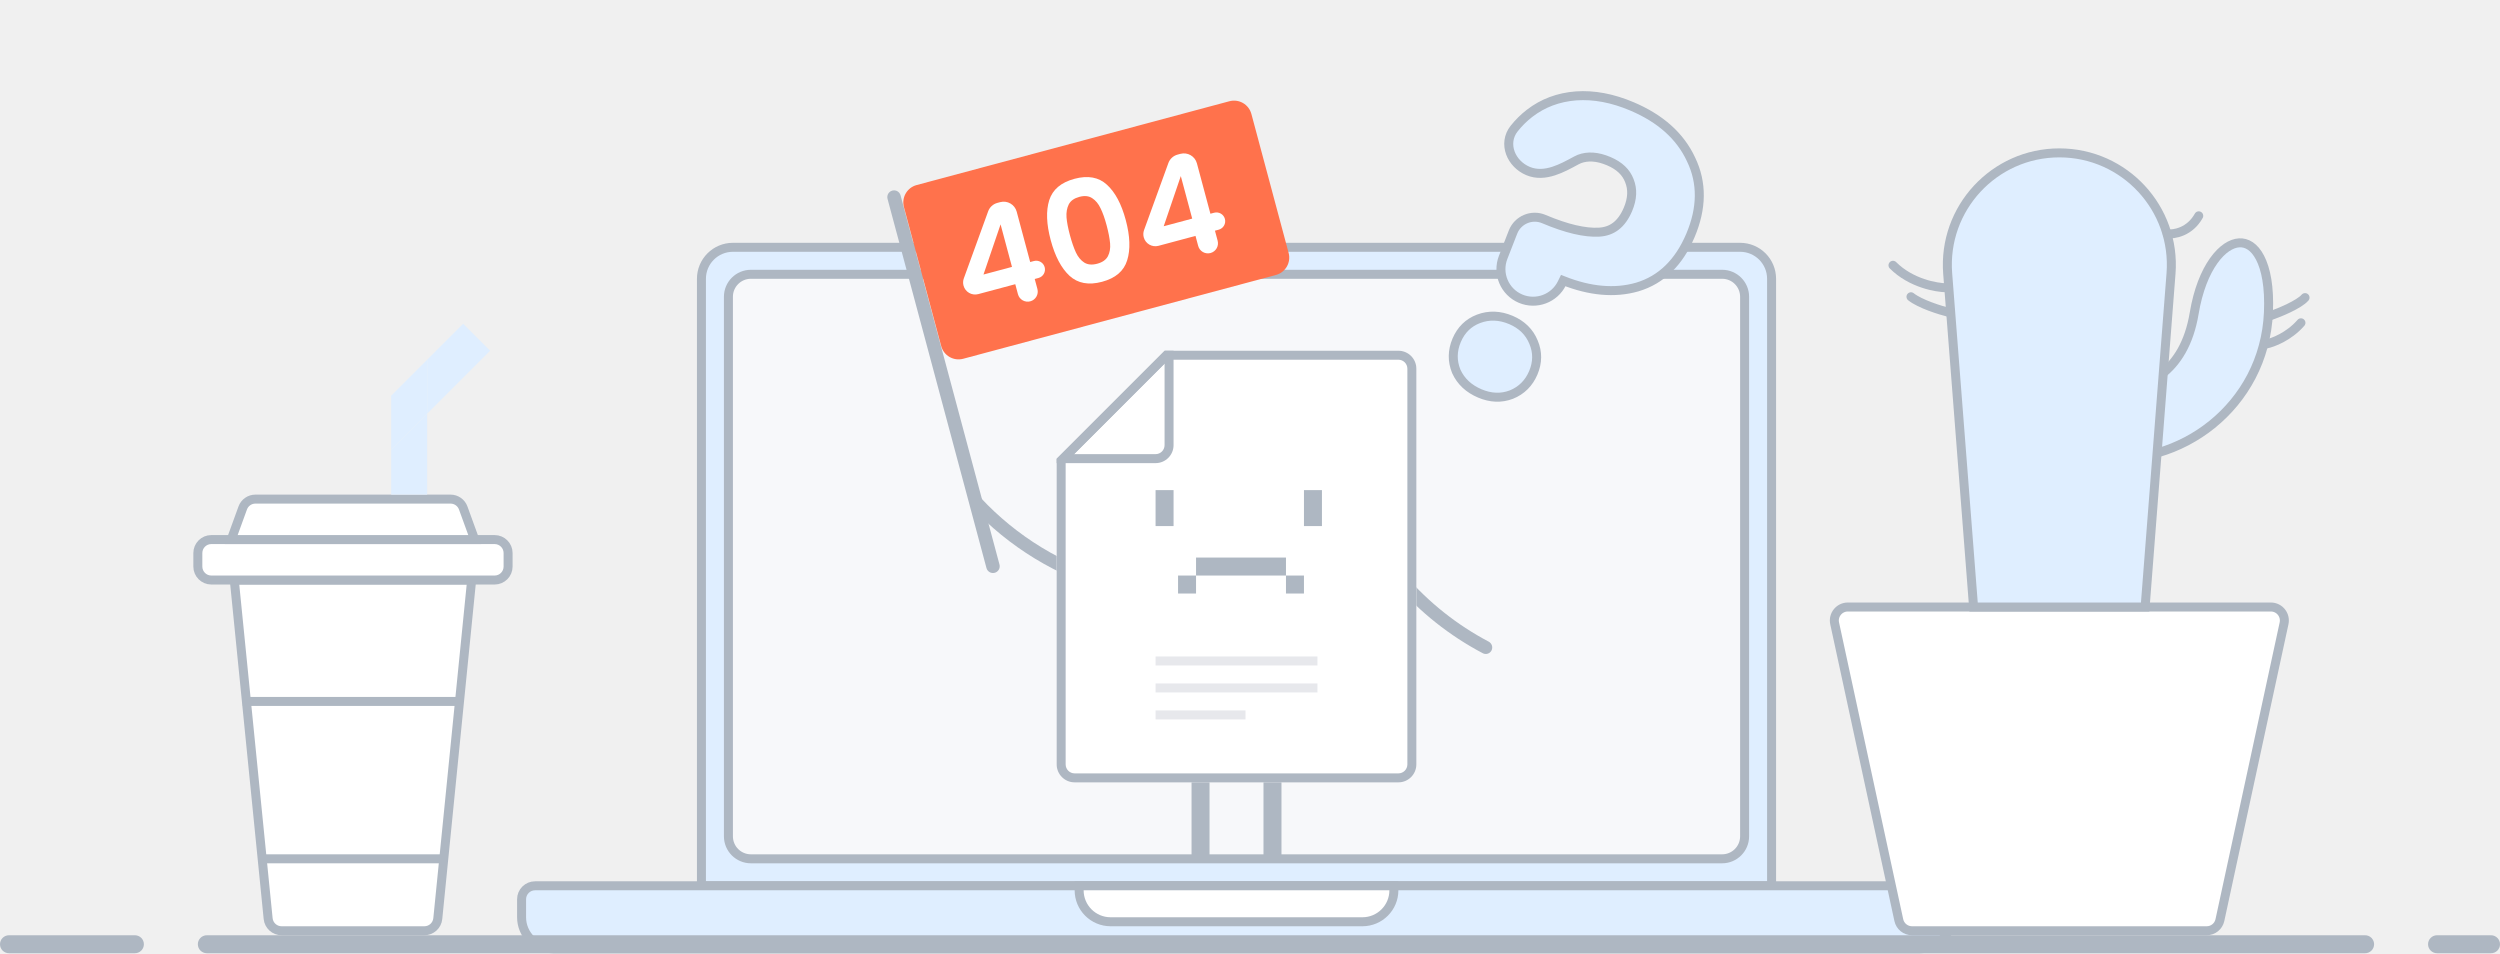
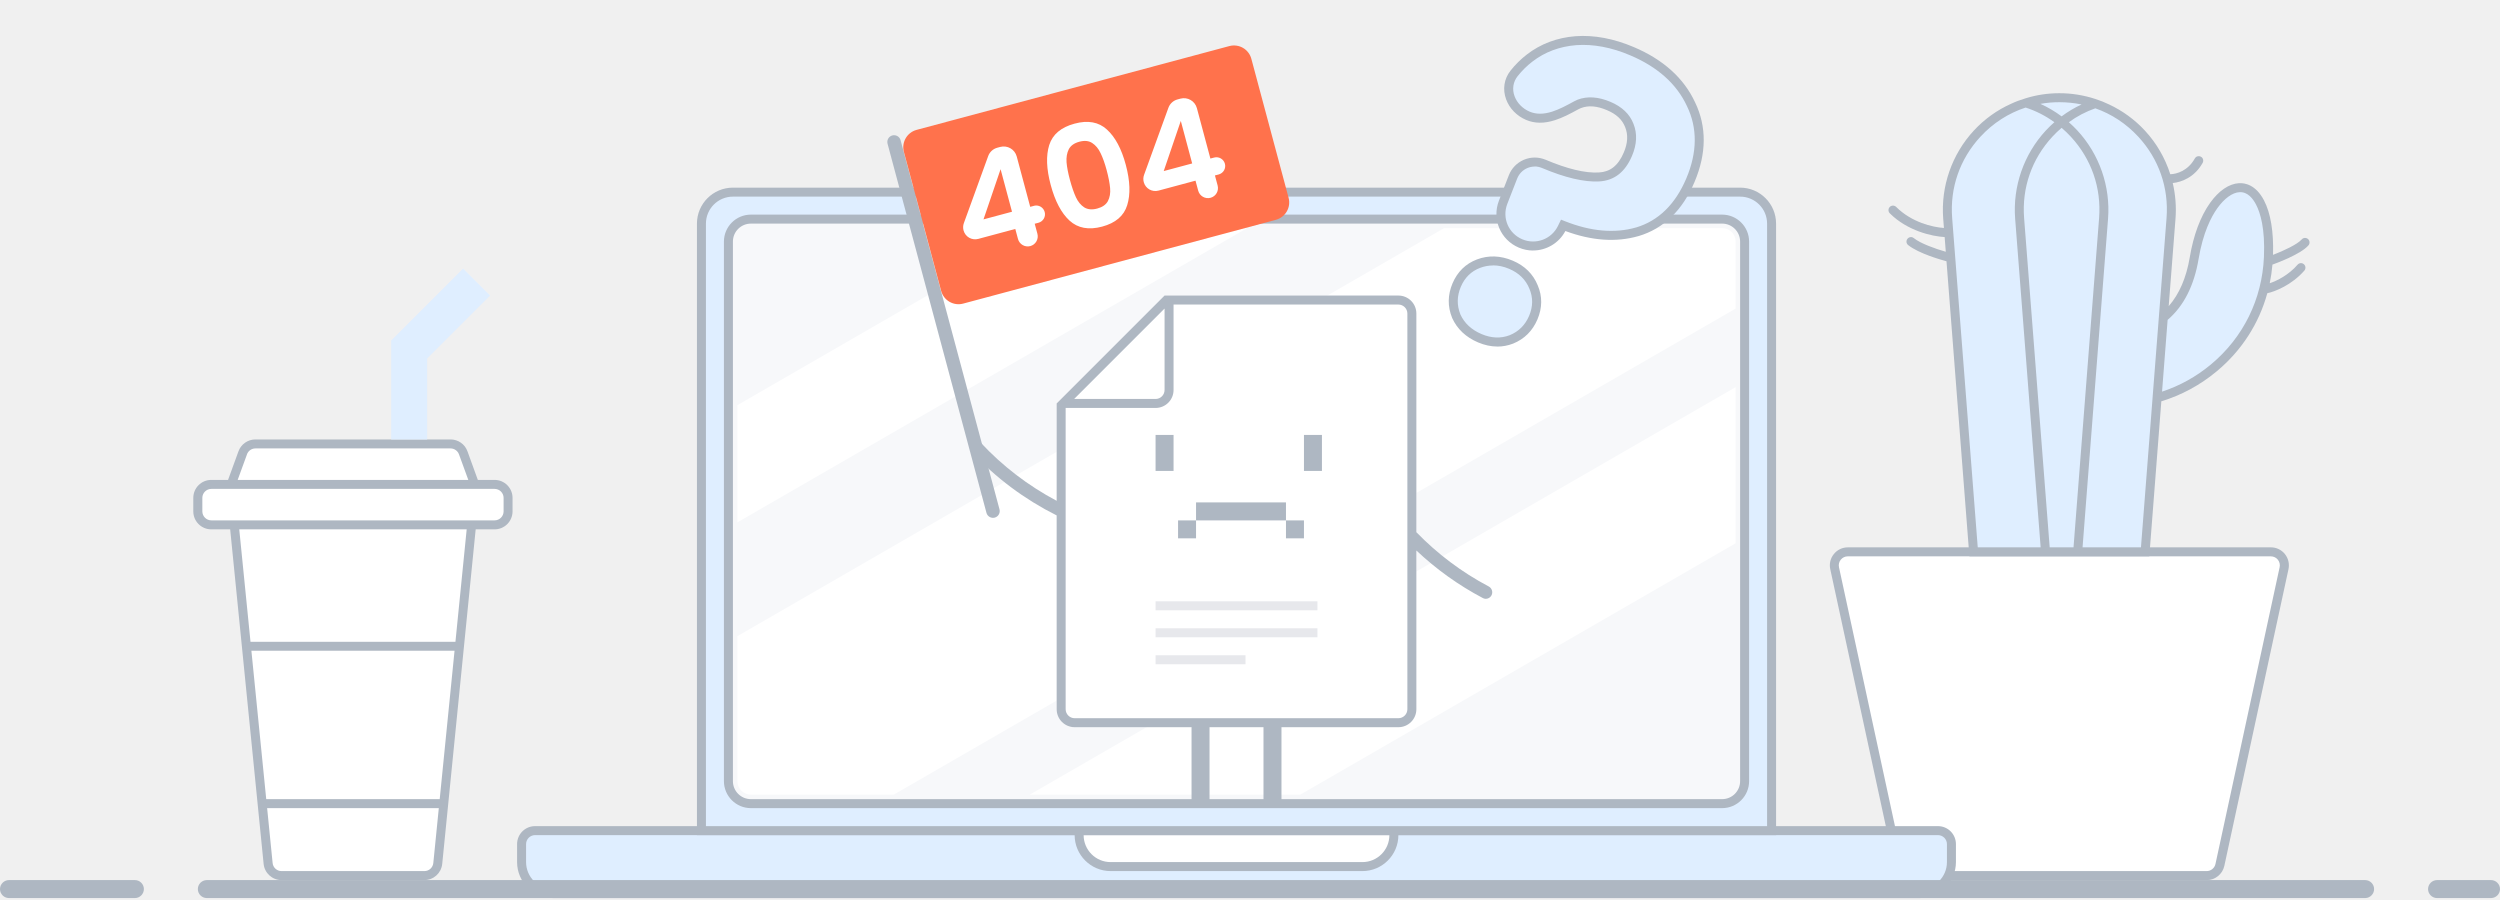
- <svg xmlns="http://www.w3.org/2000/svg" width="556" height="212" viewBox="0 0 556 212" fill="none">
-   <path d="M156 62C156 58.134 159.134 55 163 55H387C390.866 55 394 58.134 394 62V197H156V62Z" fill="#DFEEFF" stroke="#AEB7C2" stroke-width="2" />
-   <path d="M116 200C116 198.343 117.343 197 119 197H431C432.657 197 434 198.343 434 200V204C434 207.866 430.866 211 427 211H123C119.134 211 116 207.866 116 204V200Z" fill="#DFEEFF" stroke="#AEB7C2" stroke-width="2" />
-   <rect x="162" y="61" width="226" height="130" rx="5" fill="#F7F8FA" stroke="#AEB7C2" stroke-width="2" />
-   <mask id="mask0_7307_320860" style="mask-type:alpha" x="163" y="62" width="224" height="128">
-     <rect x="164" y="63" width="222" height="126" rx="3" fill="#F2F3F5" stroke="#AEB7C2" stroke-width="2" />
-   </mask>
-   <g mask="url(#mask0_7307_320860)">
-     <rect x="363.851" y="-13" width="22.569" height="337" transform="rotate(60 363.851 -13)" fill="white" />
-     <rect x="400.851" y="17" width="47.917" height="337" transform="rotate(60 400.851 17)" fill="white" />
-     <rect x="462.851" y="54" width="30.081" height="337" transform="rotate(60 462.851 54)" fill="white" />
-   </g>
-   <path d="M331.72 144.651C331.363 145.366 330.493 145.657 329.786 145.285C314.949 137.474 303.579 124.38 297.925 108.594C297.655 107.842 298.066 107.021 298.823 106.768C299.581 106.515 300.399 106.925 300.669 107.677C306.079 122.735 316.928 135.228 331.079 142.696C331.786 143.069 332.077 143.936 331.72 144.651Z" fill="#AEB7C2" />
-   <path d="M246.982 131.532C235.087 128.21 224.341 121.666 215.932 112.621L218.051 110.651C226.097 119.306 236.378 125.567 247.76 128.745L246.982 131.532Z" fill="#AEB7C2" />
-   <path d="M240 197H310V198C310 201.866 306.866 205 303 205H247C243.134 205 240 201.866 240 198V197Z" fill="white" stroke="#AEB7C2" stroke-width="2" />
-   <mask id="path-11-inside-1_7307_320860" fill="white">
-     <path fill-rule="evenodd" clip-rule="evenodd" d="M235 102.066V170C235 172.209 236.791 174 239 174H311C313.209 174 315 172.209 315 170V82C315 79.791 313.209 78 311 78H259.066L235 102.066Z" />
-   </mask>
-   <path fill-rule="evenodd" clip-rule="evenodd" d="M235 102.066V170C235 172.209 236.791 174 239 174H311C313.209 174 315 172.209 315 170V82C315 79.791 313.209 78 311 78H259.066L235 102.066Z" fill="white" />
-   <path d="M235 102.066L233.586 100.652L233 101.238V102.066H235ZM259.066 78V76H258.238L257.652 76.586L259.066 78ZM237 170V102.066H233V170H237ZM239 172C237.895 172 237 171.105 237 170H233C233 173.314 235.686 176 239 176V172ZM311 172H239V176H311V172ZM313 170C313 171.105 312.105 172 311 172V176C314.314 176 317 173.314 317 170H313ZM313 82V170H317V82H313ZM311 80C312.105 80 313 80.895 313 82H317C317 78.686 314.314 76 311 76V80ZM259.066 80H311V76H259.066V80ZM257.652 76.586L233.586 100.652L236.414 103.48L260.48 79.414L257.652 76.586Z" fill="#AEB7C2" mask="url(#path-11-inside-1_7307_320860)" />
-   <path fill-rule="evenodd" clip-rule="evenodd" d="M259 78L236 101L235 102V103H236.828H257C259.209 103 261 101.209 261 99V78.828V78H259ZM238.828 101H257C258.105 101 259 100.105 259 99V80.828L238.828 101Z" fill="#AEB7C2" />
-   <path d="M257 109H261V117H257V109Z" fill="#AEB7C2" />
-   <path d="M290 109H294V117H290V109Z" fill="#AEB7C2" />
-   <path d="M266 124H286V128H266V124Z" fill="#AEB7C2" />
-   <path d="M262 128H266V132H262V128Z" fill="#AEB7C2" />
-   <path d="M286 128H290V132H286V128Z" fill="#AEB7C2" />
-   <path d="M257 146H293V148H257V146Z" fill="#E7E8EC" />
-   <path d="M257 152H293V154H257V152Z" fill="#E7E8EC" />
-   <path d="M257 158H277V160H257V158Z" fill="#E7E8EC" />
-   <rect x="265" y="174" width="4" height="17" fill="#AEB7C2" />
-   <rect x="281" y="174" width="4" height="17" fill="#AEB7C2" />
-   <rect x="197" y="42.776" width="3" height="88" rx="1.5" transform="rotate(-15 197 42.7764)" fill="#AEB7C2" />
-   <rect x="200" y="42.188" width="80" height="40" rx="4" transform="rotate(-15 200 42.188)" fill="#FF724C" />
-   <rect x="44" y="208" width="484" height="4" rx="2" fill="#AEB7C2" />
-   <rect y="208" width="32" height="4" rx="2" fill="#AEB7C2" />
-   <rect x="540" y="208" width="16" height="4" rx="2" fill="#AEB7C2" />
-   <path d="M217.564 65.411C216.135 65.793 214.667 64.946 214.285 63.517C214.143 62.988 214.167 62.427 214.354 61.911L219.765 46.999C220.099 46.078 220.862 45.378 221.808 45.125L222.438 44.956C224.039 44.527 225.684 45.477 226.113 47.077L229.113 58.274L229.947 58.051C230.989 57.772 232.059 58.39 232.338 59.431C232.617 60.472 231.999 61.543 230.958 61.822L230.123 62.045L230.72 64.271C231.04 65.466 230.331 66.694 229.136 67.014C227.941 67.334 226.712 66.625 226.392 65.43L225.796 63.205L217.564 65.411ZM222.529 49.901L218.727 61.057L225.064 59.359L222.529 49.901Z" fill="white" />
-   <path d="M233.677 53.407C232.722 49.842 232.612 46.879 233.349 44.517C234.106 42.15 235.978 40.566 238.966 39.765C241.954 38.965 244.358 39.403 246.176 41.08C248.016 42.752 249.413 45.37 250.368 48.935C251.329 52.52 251.433 55.507 250.682 57.895C249.951 60.277 248.091 61.869 245.104 62.669C242.116 63.47 239.699 63.024 237.854 61.332C236.03 59.634 234.638 56.993 233.677 53.407ZM246.103 50.078C245.694 48.553 245.249 47.303 244.767 46.328C244.299 45.327 243.679 44.576 242.905 44.077C242.151 43.572 241.197 43.474 240.043 43.784C238.889 44.093 238.102 44.657 237.681 45.477C237.281 46.291 237.118 47.251 237.194 48.357C237.284 49.437 237.534 50.739 237.942 52.264C238.362 53.83 238.808 55.124 239.281 56.146C239.748 57.147 240.369 57.898 241.143 58.397C241.912 58.876 242.873 58.96 244.027 58.651C245.181 58.342 245.971 57.788 246.397 56.989C246.818 56.169 246.981 55.209 246.885 54.109C246.783 52.987 246.522 51.644 246.103 50.078Z" fill="white" />
-   <path d="M257.646 54.671C256.218 55.053 254.75 54.206 254.367 52.778C254.225 52.248 254.249 51.687 254.436 51.171L259.847 36.259C260.181 35.338 260.944 34.638 261.89 34.385L262.521 34.216C264.121 33.787 265.766 34.737 266.195 36.337L269.195 47.534L270.03 47.311C271.071 47.032 272.141 47.65 272.42 48.691C272.699 49.732 272.081 50.803 271.04 51.082L270.205 51.305L270.802 53.531C271.122 54.726 270.413 55.954 269.218 56.274C268.023 56.594 266.795 55.885 266.474 54.69L265.878 52.465L257.646 54.671ZM262.612 39.161L258.809 50.317L265.146 48.619L262.612 39.161Z" fill="white" />
-   <path d="M59.635 204.299L52.105 129H104.895L97.365 204.299C97.212 205.832 95.921 207 94.38 207H62.62C61.079 207 59.788 205.832 59.635 204.299Z" fill="white" stroke="#AEB7C2" stroke-width="2" />
-   <rect x="54" y="155" width="48" height="2" fill="#AEB7C2" />
-   <rect x="59" y="190" width="39" height="2" fill="#AEB7C2" />
-   <rect x="44" y="120" width="69" height="9" rx="3" fill="white" stroke="#AEB7C2" stroke-width="2" />
-   <path d="M53.982 112.975C54.413 111.789 55.54 111 56.802 111H100.198C101.46 111 102.587 111.789 103.018 112.975L105.572 120H51.428L53.982 112.975Z" fill="white" stroke="#AEB7C2" stroke-width="2" />
-   <path fill-rule="evenodd" clip-rule="evenodd" d="M109 78L103.001 72L87 88V100L87.001 110H95.001V91.999L109 78ZM95.001 91.999V80L87 88V100L95.001 91.999Z" fill="#DFEEFF" />
-   <path d="M87 88V100L95.001 91.999V80L87 88Z" fill="#DFEEFF" />
-   <path d="M408.025 138.634C407.621 136.765 409.045 135 410.957 135H505.043C506.955 135 508.379 136.765 507.975 138.634L493.705 204.634C493.406 206.015 492.185 207 490.772 207H425.228C423.815 207 422.594 206.015 422.295 204.634L408.025 138.634Z" fill="white" stroke="#AEB7C2" stroke-width="2" />
-   <path d="M469.753 86.729C473.235 86.736 477.239 85.88 480.668 83.275C484.115 80.657 486.873 76.353 487.986 69.673C488.843 64.534 490.454 60.623 492.323 57.994C494.208 55.342 496.262 54.107 497.995 54.007C499.648 53.911 501.347 54.835 502.636 57.314C503.939 59.818 504.747 63.808 504.501 69.465C503.587 90.488 484.608 104.2 466.612 101.702C465.228 101.51 464.247 100.159 464.428 98.607C464.809 95.339 465.064 92.585 465.23 90.397C465.382 88.39 467.476 86.724 469.753 86.729Z" fill="#DFEEFF" stroke="#AEB7C2" stroke-width="2" />
-   <path d="M433.165 60.839C432.041 46.365 443.483 34 458 34C472.517 34 483.959 46.365 482.835 60.839L477.075 135H438.925L433.165 60.839Z" fill="#DFEEFF" stroke="#AEB7C2" stroke-width="2" />
-   <mask id="mask1_7307_320860" style="mask-type:alpha" x="432" y="33" width="52" height="103">
-     <path d="M433.165 60.839C432.041 46.365 443.483 34 458 34C472.517 34 483.959 46.365 482.835 60.839L477.075 135H438.925L433.165 60.839Z" fill="white" stroke="#AEB7C2" stroke-width="2" />
-   </mask>
-   <g mask="url(#mask1_7307_320860)">
-     <path d="M449.165 60.839C448.041 46.365 459.483 34 474 34C488.517 34 499.959 46.365 498.835 60.839L493.075 135H454.925L449.165 60.839Z" stroke="#AEB7C2" stroke-width="2" />
-     <path d="M418.165 60.839C417.041 46.365 428.483 34 443 34C457.517 34 468.959 46.365 467.835 60.839L462.075 135H423.925L418.165 60.839Z" stroke="#AEB7C2" stroke-width="2" />
-   </g>
-   <path d="M482 52C483.5 52.167 487 51.6 489 48" stroke="#AEB7C2" stroke-width="2" stroke-linecap="round" stroke-linejoin="round" />
-   <path d="M505 70.2C506.99 69.504 511.304 67.727 512.642 66.187" stroke="#AEB7C2" stroke-width="2" stroke-linecap="round" stroke-linejoin="round" />
-   <path d="M504 76.505C505.463 76.217 509.056 74.871 511.731 71.791" stroke="#AEB7C2" stroke-width="2" stroke-linecap="round" stroke-linejoin="round" />
-   <path d="M433.5 69.5C431.5 69 427 67.6 425 66M433 64C430.667 64 425 63 421 59" stroke="#AEB7C2" stroke-width="2" stroke-linecap="round" stroke-linejoin="round" />
-   <path d="M364.12 63.834L364.12 63.834L364.129 63.831C369.484 62.238 373.414 58.354 375.953 52.365C378.517 46.318 378.603 40.648 376.087 35.449C373.672 30.248 369.249 26.332 362.949 23.661C358.648 21.838 354.5 21.044 350.517 21.325L350.517 21.325L350.51 21.325C346.59 21.631 343.138 22.919 340.184 25.199C338.905 26.187 337.759 27.32 336.746 28.597C335.422 30.267 335.265 32.271 335.909 34.02C336.545 35.749 337.958 37.24 339.808 38.024C341.735 38.841 343.704 38.628 345.512 38.049C347.21 37.506 348.875 36.602 350.344 35.805C350.424 35.762 350.503 35.719 350.582 35.676C350.794 35.561 351.014 35.458 351.24 35.365C353.092 34.661 355.248 34.768 357.785 35.844C360.186 36.862 361.659 38.315 362.365 40.163L362.369 40.172L362.372 40.181C363.136 42.07 363.071 44.177 362.054 46.577C361.341 48.258 360.444 49.474 359.393 50.289C358.351 51.097 357.106 51.552 355.619 51.632C352.496 51.802 348.425 50.87 343.358 48.722C340.661 47.579 337.553 48.89 336.49 51.619L334.298 57.244C332.894 60.846 334.609 64.912 338.169 66.421C341.671 67.905 345.723 66.387 347.387 62.967L347.661 62.404C353.602 64.76 359.104 65.273 364.12 63.834ZM323.865 82.561L323.873 82.58L323.881 82.599C324.896 84.835 326.668 86.466 329.108 87.5C331.497 88.513 333.849 88.625 336.107 87.767L336.117 87.763L336.127 87.759C338.395 86.842 340.03 85.205 341.005 82.907C341.977 80.612 342.008 78.323 341.059 76.106C340.134 73.829 338.431 72.18 336.034 71.164C333.582 70.124 331.159 70.02 328.821 70.91C326.563 71.768 324.935 73.383 323.961 75.682C322.987 77.98 322.947 80.293 323.865 82.561Z" fill="#DFEEFF" stroke="#AEB7C2" stroke-width="2" />
+ <svg xmlns="http://www.w3.org/2000/svg" width="556" height="200" viewBox="0 0 556 200" fill="none">
+   <path d="M110 107.73H105.57L103.02 100.7C102.59 99.51 101.46 98.73 100.2 98.73H56.8C55.54 98.73 54.41 99.52 53.98 100.7L51.43 107.73H47C45.34 107.73 44 109.07 44 110.73V113.73C44 115.39 45.34 116.73 47 116.73H52.1L59.63 192.03C59.78 193.56 61.07 194.73 62.62 194.73H94.38C95.92 194.73 97.21 193.56 97.37 192.03L104.9 116.73H110C111.66 116.73 113 115.39 113 113.73V110.73C113 109.07 111.66 107.73 110 107.73Z" fill="white" />
+   <path d="M110 106.73H106.27L103.96 100.36C103.39 98.78 101.88 97.73 100.2 97.73H56.8C55.12 97.73 53.61 98.79 53.04 100.36L50.72 106.73H46.99C44.78 106.73 42.99 108.52 42.99 110.73V113.73C42.99 115.94 44.78 117.73 46.99 117.73H51.19L58.63 192.13C58.84 194.18 60.55 195.73 62.61 195.73H94.37C96.43 195.73 98.14 194.18 98.35 192.13L105.79 117.73H109.99C112.2 117.73 113.99 115.94 113.99 113.73V110.73C113.99 108.52 112.2 106.73 109.99 106.73H110ZM54.92 101.05C55.21 100.26 55.96 99.73 56.8 99.73H100.2C101.04 99.73 101.79 100.26 102.08 101.05L104.15 106.73H52.86L54.93 101.05H54.92ZM96.37 191.93C96.27 192.96 95.41 193.73 94.38 193.73H62.62C61.59 193.73 60.73 192.96 60.63 191.93L59.41 179.73H97.59L96.37 191.93ZM97.79 177.73H59.21L55.91 144.73H101.09L97.79 177.73ZM101.29 142.73H55.71L53.21 117.73H103.79L101.29 142.73ZM112 113.73C112 114.83 111.1 115.73 110 115.73H47C45.9 115.73 45 114.83 45 113.73V110.73C45 109.63 45.9 108.73 47 108.73H110C111.1 108.73 112 109.63 112 110.73V113.73Z" fill="#AEB7C2" />
+   <path d="M103 59.73L95 67.73L87 75.73V87.73V97.73H95V79.73L109 65.73L103 59.73Z" fill="#DFEEFF" />
+   <path d="M408.02 126.36C407.62 124.49 409.04 122.73 410.95 122.73H505.04C506.95 122.73 508.38 124.49 507.97 126.36L493.7 192.36C493.4 193.74 492.18 194.73 490.77 194.73H425.23C423.82 194.73 422.6 193.74 422.3 192.36L408.03 126.36H408.02Z" fill="white" />
+   <path d="M490.77 195.73H425.23C423.36 195.73 421.72 194.4 421.32 192.58L407.05 126.58C406.79 125.39 407.08 124.17 407.85 123.22C408.61 122.27 409.75 121.73 410.96 121.73H505.05C506.26 121.73 507.4 122.27 508.16 123.22C508.92 124.17 509.21 125.39 508.96 126.58L494.69 192.58C494.29 194.41 492.65 195.74 490.78 195.74L490.77 195.73ZM410.95 123.73C410.34 123.73 409.78 124 409.39 124.47C409.01 124.94 408.86 125.55 408.99 126.15L423.26 192.15C423.46 193.06 424.28 193.73 425.22 193.73H490.76C491.7 193.73 492.52 193.07 492.72 192.15L506.99 126.15C507.12 125.56 506.97 124.94 506.59 124.47C506.21 124 505.64 123.73 505.03 123.73H410.94H410.95Z" fill="#AEB7C2" />
+   <path d="M502.64 45.04C501.35 42.56 499.65 41.64 498 41.73C496.27 41.83 494.21 43.07 492.33 45.72C490.46 48.35 488.85 52.26 487.99 57.4C486.93 63.78 484.36 67.97 481.13 70.62L482.84 48.57C483.96 34.1 472.52 21.73 458 21.73C443.48 21.73 432.04 34.09 433.17 48.57L438.93 122.73H477.08L479.74 88.47C492.83 84.76 503.82 73.06 504.51 57.19C504.76 51.53 503.95 47.54 502.64 45.04Z" fill="#DFEEFF" />
+   <path d="M513.3 53.16C512.88 52.8 512.25 52.84 511.89 53.26C510.92 54.37 507.77 55.82 505.52 56.68C505.68 51.58 505 47.41 503.52 44.58C501.69 41.06 499.24 40.66 497.94 40.74C495.72 40.87 493.44 42.43 491.51 45.14C489.38 48.14 487.82 52.32 487 57.24C486.24 61.77 484.67 65.4 482.32 68.09L483.83 48.65C484.04 45.96 483.82 43.28 483.22 40.71C485.21 40.5 488.09 39.42 489.87 36.22C490.14 35.73 489.97 35.12 489.49 34.86C489 34.59 488.39 34.76 488.13 35.24C486.62 37.96 484.15 38.71 482.67 38.75C481.53 35.17 479.62 31.85 477.02 29.04C474.75 26.59 472.04 24.62 469.06 23.23C468.07 22.75 467.05 22.34 466 22.01C463.44 21.17 460.74 20.73 458 20.73C455.44 20.73 452.91 21.11 450.5 21.86C449.38 22.19 448.28 22.6 447.22 23.1C444.13 24.49 441.32 26.51 438.98 29.04C434.09 34.33 431.61 41.47 432.17 48.65L432.33 50.7C429.8 50.54 425.1 49.42 421.71 46.02C421.32 45.63 420.68 45.63 420.29 46.02C419.9 46.41 419.9 47.05 420.29 47.44C424.22 51.36 429.72 52.58 432.49 52.72L432.74 55.99C430.38 55.32 427.1 54.14 425.62 52.95C425.19 52.6 424.57 52.67 424.22 53.11C423.87 53.54 423.94 54.17 424.38 54.51C426.68 56.35 431.54 57.74 432.9 58.11L437.84 121.73L438 123.73H478L478.16 121.73L480.68 89.25C485.11 87.91 489.32 85.65 493.01 82.57C498.54 77.97 502.39 71.97 504.25 65.21C505.92 64.87 509.69 63.39 512.49 60.18C512.85 59.76 512.8 59.13 512.39 58.77C511.97 58.4 511.34 58.45 510.98 58.87C508.98 61.17 506.43 62.44 504.79 62.99C505.07 61.63 505.27 60.25 505.39 58.85C506.05 58.61 511.64 56.6 513.4 54.57C513.76 54.16 513.71 53.52 513.3 53.16ZM458 22.73C459.68 22.73 461.34 22.9 462.94 23.23C461.38 23.95 459.89 24.84 458.5 25.88C457.03 24.78 455.45 23.85 453.78 23.1C455.15 22.85 456.57 22.73 458 22.73ZM439.85 121.73L434.16 48.49C433.64 41.77 435.87 35.35 440.45 30.4C443.26 27.36 446.7 25.16 450.5 23.92C452.78 24.66 454.93 25.75 456.89 27.18C456.23 27.76 455.59 28.38 454.98 29.04C450.09 34.33 447.61 41.47 448.17 48.65L453.84 121.73H439.85ZM455.85 121.73L450.16 48.49C449.64 41.77 451.87 35.35 456.45 30.4C457.1 29.7 457.78 29.04 458.5 28.43C459.22 29.04 459.9 29.7 460.55 30.4C465.13 35.35 467.36 41.77 466.84 48.49L461.15 121.73H455.85ZM480.16 70.13L479.96 72.7L478.79 87.71L478.63 89.8L476.15 121.73H463.16L468.83 48.65C469.39 41.47 466.91 34.33 462.02 29.04C461.41 28.38 460.77 27.76 460.11 27.18C461.92 25.86 463.9 24.82 466 24.09C469.6 25.35 472.86 27.49 475.55 30.4C480.13 35.35 482.36 41.77 481.84 48.49L480.16 70.13ZM503.5 57.15C503.09 66.57 498.91 75.05 491.73 81.04C488.45 83.77 484.74 85.82 480.84 87.1L482.08 71.14C485.67 68.07 487.98 63.51 488.97 57.57C489.95 51.73 491.77 48.22 493.14 46.3C494.69 44.13 496.48 42.83 498.05 42.74C499.89 42.63 501.06 44.18 501.75 45.51C502.7 47.33 503.78 50.84 503.5 57.15Z" fill="#AEB7C2" />
+   <path d="M116 187.73C116 186.07 117.34 184.73 119 184.73H431C432.66 184.73 434 186.07 434 187.73V191.73C434 195.6 430.87 198.73 427 198.73H123C119.13 198.73 116 195.6 116 191.73V187.73Z" fill="#DFEEFF" />
+   <path d="M427 199.73H123C118.59 199.73 115 196.14 115 191.73V187.73C115 185.52 116.79 183.73 119 183.73H431C433.21 183.73 435 185.52 435 187.73V191.73C435 196.14 431.41 199.73 427 199.73ZM119 185.73C117.9 185.73 117 186.63 117 187.73V191.73C117 195.04 119.69 197.73 123 197.73H427C430.31 197.73 433 195.04 433 191.73V187.73C433 186.63 432.1 185.73 431 185.73H119Z" fill="#AEB7C2" />
+   <path d="M240 184.73H310V185.73C310 189.6 306.87 192.73 303 192.73H247C243.13 192.73 240 189.6 240 185.73V184.73Z" fill="white" />
+   <path d="M303 193.73H247C242.59 193.73 239 190.14 239 185.73V183.73H311V185.73C311 190.14 307.41 193.73 303 193.73ZM241 185.73C241 189.04 243.69 191.73 247 191.73H303C306.31 191.73 309 189.04 309 185.73H241Z" fill="#AEB7C2" />
+   <path d="M156 49.73C156 45.86 159.13 42.73 163 42.73H387C390.87 42.73 394 45.86 394 49.73V184.73H156V49.73Z" fill="#DFEEFF" />
+   <path d="M395 185.73H155V49.73C155 45.32 158.59 41.73 163 41.73H387C391.41 41.73 395 45.32 395 49.73V185.73ZM157 183.73H393V49.73C393 46.42 390.31 43.73 387 43.73H163C159.69 43.73 157 46.42 157 49.73V183.73Z" fill="#AEB7C2" />
+   <path d="M383 48.73H167C164.239 48.73 162 50.969 162 53.73V173.73C162 176.491 164.239 178.73 167 178.73H383C385.761 178.73 388 176.491 388 173.73V53.73C388 50.969 385.761 48.73 383 48.73Z" fill="#F7F8FA" />
+   <path d="M383 179.73H167C163.69 179.73 161 177.04 161 173.73V53.73C161 50.42 163.69 47.73 167 47.73H383C386.31 47.73 389 50.42 389 53.73V173.73C389 177.04 386.31 179.73 383 179.73ZM167 49.73C164.79 49.73 163 51.52 163 53.73V173.73C163 175.94 164.79 177.73 167 177.73H383C385.21 177.73 387 175.94 387 173.73V53.73C387 51.52 385.21 49.73 383 49.73H167Z" fill="#AEB7C2" />
+   <path d="M386 68.63L198.77 176.73H167C165.34 176.73 164 175.39 164 173.73V141.48L321.18 50.73H383C384.66 50.73 386 52.07 386 53.73V68.63ZM164 90.11V116.17L277.35 50.73H232.21L163.99 90.11H164ZM386 120.83V86.1L229.02 176.73H289.18L385.99 120.83H386Z" fill="white" />
+   <path d="M198.45 30.12C199.25 29.91 200.07 30.38 200.29 31.18L222.29 113.28C222.5 114.08 222.03 114.9 221.23 115.12C220.43 115.33 219.61 114.86 219.39 114.06L197.39 31.96C197.18 31.16 197.65 30.34 198.45 30.12Z" fill="#AEB7C2" />
+   <path d="M273.402 10.249L203.855 28.884C201.721 29.456 200.455 31.649 201.027 33.783L209.309 64.693C209.881 66.827 212.074 68.093 214.208 67.521L283.754 48.886C285.888 48.314 287.155 46.121 286.583 43.987L278.301 13.078C277.729 10.944 275.536 9.677 273.402 10.249Z" fill="#FF724C" />
+   <path d="M229.95 45.78L229.12 46L226.12 34.8C225.69 33.2 224.05 32.25 222.44 32.68L221.81 32.85C220.86 33.1 220.1 33.8 219.77 34.72L214.36 49.63C214.17 50.15 214.15 50.71 214.29 51.24C214.67 52.67 216.14 53.52 217.57 53.13L225.8 50.92L226.4 53.15C226.72 54.34 227.95 55.05 229.14 54.73C230.33 54.41 231.04 53.18 230.72 51.99L230.12 49.76L230.96 49.54C232 49.26 232.62 48.19 232.34 47.15C232.06 46.11 230.99 45.49 229.95 45.77V45.78ZM218.73 48.79L222.53 37.63L225.07 47.09L218.73 48.79ZM246.18 28.81C244.36 27.13 241.96 26.69 238.97 27.5C235.98 28.31 234.11 29.88 233.35 32.25C232.61 34.61 232.72 37.58 233.68 41.14C234.64 44.73 236.03 47.37 237.86 49.06C239.71 50.75 242.12 51.2 245.11 50.4C248.1 49.6 249.96 48.01 250.69 45.63C251.44 43.24 251.34 40.26 250.38 36.67C249.43 33.11 248.03 30.49 246.19 28.82L246.18 28.81ZM246.4 44.72C245.97 45.52 245.18 46.07 244.03 46.38C242.88 46.69 241.92 46.6 241.15 46.13C240.38 45.63 239.75 44.88 239.29 43.88C238.82 42.86 238.37 41.56 237.95 40C237.54 38.48 237.29 37.17 237.2 36.09C237.12 34.98 237.29 34.02 237.69 33.21C238.11 32.39 238.9 31.83 240.05 31.52C241.2 31.21 242.16 31.31 242.91 31.81C243.68 32.31 244.3 33.06 244.77 34.06C245.25 35.04 245.7 36.29 246.11 37.81C246.53 39.38 246.79 40.72 246.89 41.84C246.99 42.94 246.82 43.9 246.4 44.72ZM272.42 36.42C272.14 35.38 271.07 34.76 270.03 35.04L269.19 35.26L266.19 24.06C265.76 22.46 264.12 21.51 262.52 21.94L261.89 22.11C260.94 22.36 260.18 23.06 259.85 23.98L254.44 38.89C254.25 39.41 254.23 39.97 254.37 40.5C254.75 41.93 256.22 42.78 257.65 42.39L265.88 40.18L266.48 42.41C266.8 43.6 268.03 44.31 269.22 43.99C270.42 43.67 271.12 42.44 270.8 41.25L270.2 39.02L271.04 38.8C272.08 38.52 272.7 37.45 272.42 36.41V36.42ZM258.81 38.05L262.61 26.89L265.14 36.35L258.8 38.05H258.81Z" fill="white" />
+   <path d="M364.12 51.56C369.48 49.96 373.41 46.08 375.94 40.09C378.5 34.04 378.59 28.37 376.07 23.17C373.65 17.97 369.23 14.05 362.93 11.38C358.63 9.56 354.48 8.76 350.5 9.04C346.58 9.35 343.13 10.63 340.17 12.91C338.89 13.9 337.75 15.03 336.73 16.31C335.41 17.98 335.25 19.98 335.89 21.73C336.53 23.46 337.94 24.95 339.79 25.73C341.72 26.55 343.69 26.33 345.49 25.76C347.19 25.22 348.85 24.31 350.32 23.52C350.4 23.48 350.48 23.43 350.56 23.39C350.77 23.27 350.99 23.17 351.22 23.08C353.07 22.38 355.23 22.48 357.77 23.56C360.17 24.58 361.64 26.03 362.35 27.88V27.9C363.11 29.79 363.05 31.9 362.03 34.3C361.32 35.98 360.42 37.2 359.37 38.01C358.33 38.82 357.08 39.27 355.6 39.35C352.48 39.52 348.41 38.59 343.34 36.44C340.64 35.3 337.54 36.61 336.47 39.34L334.28 44.96C332.88 48.56 334.59 52.63 338.15 54.14C341.65 55.62 345.7 54.11 347.37 50.69L347.64 50.13C353.58 52.49 359.08 53 364.1 51.56H364.12ZM323.86 70.29V70.31L323.88 70.33C324.89 72.57 326.67 74.2 329.11 75.23C331.5 76.24 333.85 76.35 336.11 75.5H336.12H336.13C338.4 74.58 340.03 72.95 341.01 70.65C341.98 68.36 342.01 66.07 341.06 63.85C340.14 61.57 338.43 59.92 336.04 58.91C333.59 57.87 331.16 57.77 328.83 58.66C326.57 59.52 324.94 61.13 323.97 63.43C323 65.73 322.96 68.04 323.87 70.31L323.86 70.29Z" fill="#DFEEFF" />
+   <path d="M333 77.07C331.59 77.07 330.16 76.76 328.72 76.15C326.02 75 324.08 73.18 322.97 70.74L322.94 70.66C321.92 68.15 321.96 65.58 323.04 63.02C324.13 60.45 325.96 58.66 328.47 57.7C331.03 56.73 333.71 56.82 336.43 57.97C339.1 59.1 340.97 60.95 341.99 63.46C343.04 65.9 343.02 68.46 341.93 71.03C340.84 73.59 339.02 75.4 336.51 76.42C335.36 76.86 334.19 77.08 333.01 77.08L333 77.07ZM332.05 59.04C331.07 59.04 330.11 59.22 329.18 59.57C327.2 60.32 325.75 61.74 324.88 63.8C324.01 65.85 323.98 67.91 324.79 69.91V69.93C325.68 71.88 327.27 73.36 329.5 74.3C331.67 75.22 333.77 75.31 335.75 74.55C337.75 73.74 339.21 72.29 340.08 70.23C340.95 68.18 340.97 66.16 340.14 64.21C339.32 62.19 337.81 60.71 335.64 59.79C334.42 59.27 333.22 59.02 332.05 59.02V59.04ZM340.96 55.72C339.9 55.72 338.82 55.51 337.78 55.07C333.7 53.34 331.76 48.74 333.37 44.61L335.56 38.99C336.17 37.42 337.37 36.19 338.92 35.53C340.48 34.87 342.19 34.88 343.75 35.53C348.57 37.57 352.54 38.53 355.57 38.36C356.84 38.29 357.89 37.92 358.78 37.23C359.72 36.5 360.51 35.39 361.13 33.92C362.02 31.82 362.12 29.98 361.44 28.29C360.8 26.61 359.48 25.38 357.39 24.5C355.16 23.55 353.26 23.4 351.59 24.04C351.42 24.11 351.23 24.2 351.05 24.29L350.81 24.42C349.31 25.24 347.6 26.16 345.81 26.73C343.41 27.5 341.32 27.48 339.41 26.67C337.33 25.79 335.71 24.12 334.96 22.09C334.14 19.86 334.5 17.53 335.95 15.7C337.01 14.37 338.22 13.16 339.56 12.13C342.65 9.74 346.3 8.37 350.42 8.05C354.53 7.76 358.87 8.57 363.33 10.46C369.9 13.24 374.49 17.38 376.98 22.75C379.59 28.15 379.55 34.12 376.86 40.48C374.18 46.8 369.99 50.85 364.4 52.51H364.38C359.45 53.93 353.99 53.55 348.14 51.38C346.69 54.11 343.88 55.71 340.94 55.71L340.96 55.72ZM341.33 37.04C340.78 37.04 340.22 37.15 339.7 37.37C338.65 37.81 337.84 38.65 337.42 39.71L335.23 45.33C334.01 48.45 335.48 51.92 338.56 53.22C341.57 54.5 345.06 53.19 346.49 50.25L347.17 48.85L348.03 49.19C353.79 51.48 359.11 51.95 363.84 50.59H363.86C368.83 49.11 372.59 45.44 375.03 39.69C377.49 33.89 377.54 28.47 375.18 23.6C372.9 18.68 368.65 14.88 362.55 12.3C358.39 10.53 354.36 9.77 350.58 10.04C346.86 10.33 343.57 11.56 340.79 13.71C339.58 14.64 338.48 15.73 337.52 16.94C336.51 18.21 336.26 19.84 336.84 21.4C337.4 22.91 338.62 24.16 340.19 24.83C341.64 25.44 343.27 25.44 345.2 24.83C346.81 24.31 348.43 23.44 349.86 22.66L350.1 22.53C350.34 22.4 350.59 22.28 350.85 22.17C353.01 21.35 355.47 21.51 358.16 22.65C360.74 23.74 362.46 25.39 363.28 27.53C364.16 29.7 364.05 32.11 362.95 34.69C362.19 36.48 361.19 37.86 359.98 38.8C358.77 39.74 357.31 40.26 355.65 40.35C352.33 40.53 348.05 39.52 342.94 37.36C342.41 37.14 341.86 37.02 341.3 37.02L341.33 37.04Z" fill="#AEB7C2" />
+   <path fill-rule="evenodd" clip-rule="evenodd" d="M235 89.79V157.72C235 159.93 236.79 161.72 239 161.72H311C313.21 161.72 315 159.93 315 157.72V69.73C315 67.52 313.21 65.73 311 65.73H259.07L235 89.8V89.79Z" fill="white" />
+   <path fill-rule="evenodd" clip-rule="evenodd" d="M311 65.73H259L236 88.73L235 89.73V157.73C235 159.94 236.79 161.73 239 161.73H311C313.21 161.73 315 159.94 315 157.73V69.73C315 67.52 313.21 65.73 311 65.73ZM259 68.62V86.73C259 87.83 258.11 88.73 257 88.73H238.89L259 68.62ZM313 157.73C313 158.83 312.1 159.73 311 159.73H239C237.9 159.73 237 158.83 237 157.73V90.73H257C259.21 90.73 261 88.94 261 86.73V67.73H311C312.1 67.73 313 68.63 313 69.73V157.73ZM257 96.73H261V104.73H257V96.73ZM290 96.73H294V104.73H290V96.73ZM266 111.73H286V115.73H266V111.73ZM262 115.73H266V119.73H262V115.73ZM331.72 132.38C331.36 133.09 330.49 133.39 329.79 133.01C324.36 130.15 319.4 126.58 315 122.43V118.36C319.66 123.16 325.07 127.25 331.08 130.42C331.79 130.79 332.08 131.66 331.72 132.38ZM235 114.63C227.87 111.06 221.41 106.24 215.93 100.35L218.05 98.38C222.95 103.66 228.69 108.03 235 111.38V114.63ZM265 161.73H269V178.73H265V161.73ZM281 161.73H285V178.73H281V161.73ZM286 115.73H290V119.73H286V115.73Z" fill="#AEB7C2" />
+   <path d="M257 133.73H293V135.73H257V133.73ZM257 139.73H293V141.73H257V139.73ZM257 145.73H277V147.73H257V145.73Z" fill="#E7E8EC" />
+   <path d="M528 197.73C528 198.83 527.1 199.73 526 199.73H46C44.9 199.73 44 198.83 44 197.73C44 196.63 44.9 195.73 46 195.73H526C527.1 195.73 528 196.63 528 197.73ZM30 195.73H2C0.9 195.73 0 196.63 0 197.73C0 198.83 0.9 199.73 2 199.73H30C31.1 199.73 32 198.83 32 197.73C32 196.63 31.1 195.73 30 195.73ZM542 195.73H554C555.1 195.73 556 196.63 556 197.73C556 198.83 555.1 199.73 554 199.73H542C540.9 199.73 540 198.83 540 197.73C540 196.63 540.9 195.73 542 195.73Z" fill="#AEB7C2" />
</svg>
